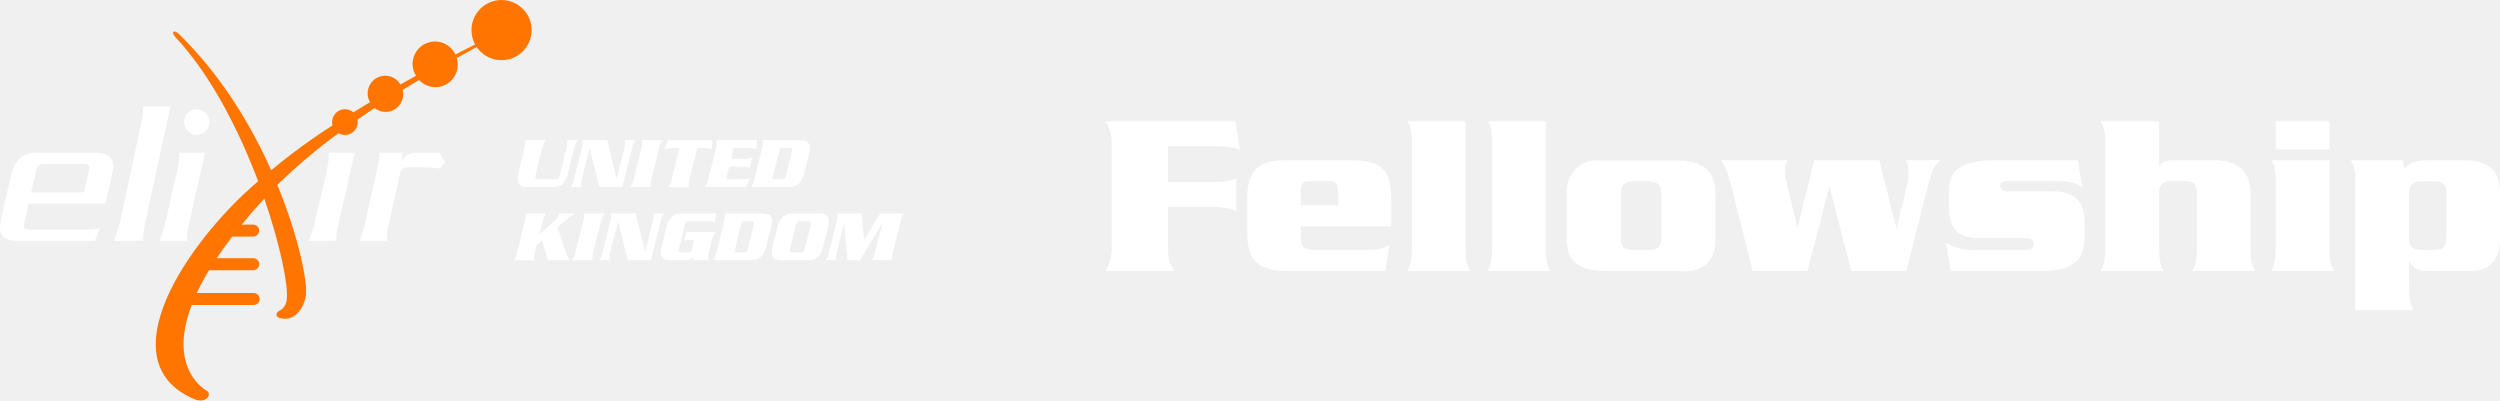
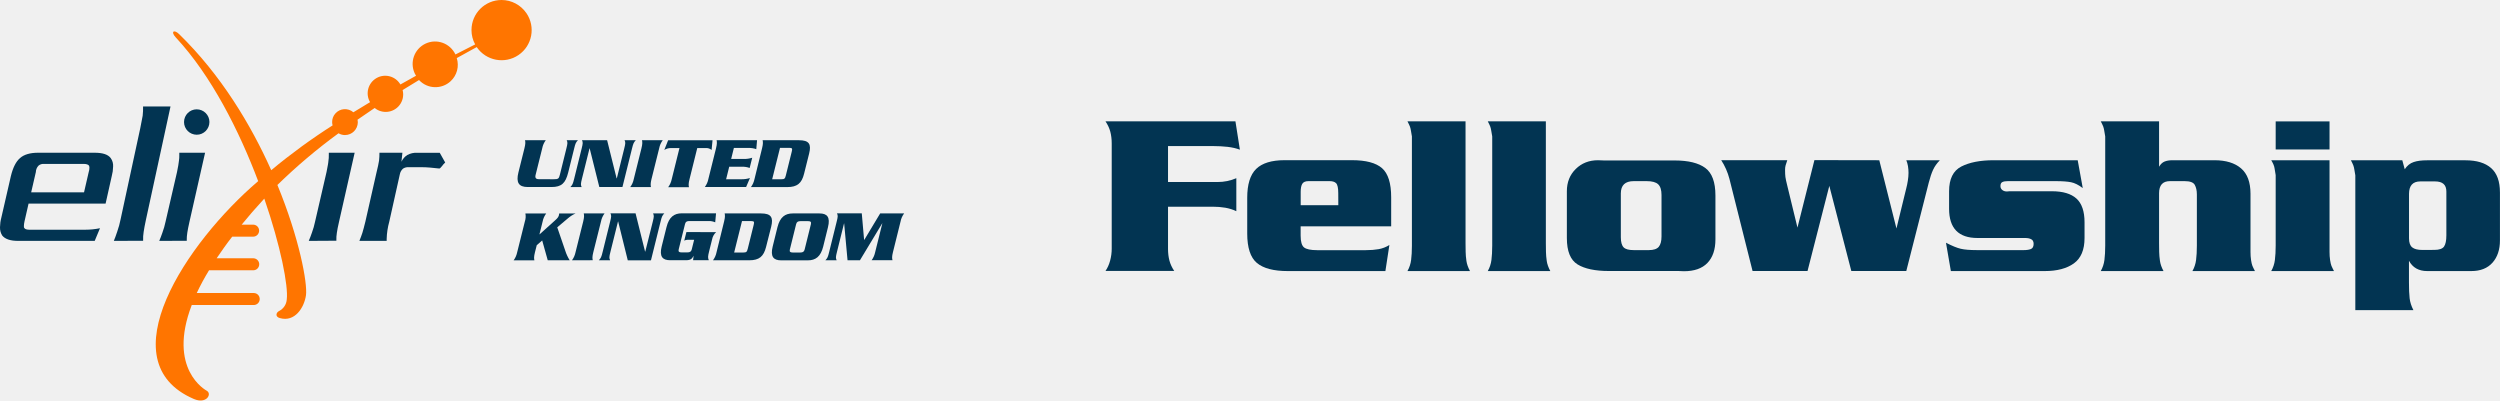
- <svg xmlns="http://www.w3.org/2000/svg" id="Layer_1" data-name="Layer 1" viewBox="0 0 4497.97 720.53">
-   <defs>
-     <style>
-       .cls-1 {
-         fill: #fff;
-       }
- 
-       .cls-2 {
-         fill: #ff7500;
-       }
-     </style>
-   </defs>
+ <svg xmlns="http://www.w3.org/2000/svg" version="1.1" id="Layer_1" x="0px" y="0px" viewBox="0 0 4498 720.5" style="enable-background:new 0 0 4498 720.5;" xml:space="preserve">
+   <style type="text/css">
+ 	.st0{fill:#023452;}
+ 	.st1{fill:#FF7500;}
+ </style>
  <g id="Nodes">
-     <path class="cls-1" d="m286.45,433.37c2.01-4.36,3.69-9.08,5.73-14.84,2.36-6.48,4.27-13.12,5.7-19.87l20.57-89.18c1.69-9.11,3.18-15.92,3.38-19.91.6-3.55.83-7.16.67-10.77v-4.04h46.53l-28,123.73c-2,8.77-3.34,15.51-4.04,20.22-.81,4.79-1.14,9.64-.99,14.49l-49.56.16Z" />
-     <path class="cls-2" d="m902.41,0c-29.9,0-54.14,24.24-54.14,54.14-.03,9.03,2.23,17.91,6.56,25.83-5.38,2.71-17.93,8.98-35.51,18.12-9.34-20.23-33.31-29.05-53.54-19.71s-29.05,33.31-19.71,53.54h0c.72,1.51,1.53,2.98,2.42,4.4-9.05,5.01-18.4,10.23-28.06,15.67-8.79-15.09-28.16-20.2-43.25-11.4-15.09,8.79-20.2,28.16-11.4,43.25-9.94,5.96-20,12.04-30.03,18.22-9.67-8.34-24.27-7.26-32.61,2.42-3.65,4.24-5.65,9.66-5.61,15.26.03,2,.29,3.99.8,5.92-38.47,24.5-75.33,51.44-110.36,80.64-36.59-81.79-90.52-171.57-165.62-244.67l-.22-.22c-8.79-8.66-15.92-4.84-5.96,5.96l.38.41c63.7,68.54,113.77,167.75,147.88,258.23-129.4,110.48-272.02,324.58-115.71,391.75,22.77,9.78,33.16-8.95,23.35-14.71-1.75-1.02-71.37-38.66-27.14-154.31h111.47c5.96,0,10.8-4.83,10.8-10.79,0-5.96-4.83-10.8-10.79-10.8h-102.38c6.62-14.02,13.99-27.69,22.07-40.93h80.13c5.97-.32,10.55-5.43,10.23-11.4-.3-5.52-4.71-9.93-10.23-10.23h-66.37c8.28-12.36,17.55-25.48,28-38.89h38.22c5.97-.32,10.55-5.43,10.23-11.4-.3-5.52-4.71-9.93-10.23-10.23h-21.24c12.1-14.86,25.52-30.32,40.26-46.37l.38-.45c29.36,85.1,43.57,157.65,40.45,181.86-.74,8.65-5.88,16.31-13.6,20.29-5.48,2.58-7.74,10.16.86,12.74,27.36,8.06,44.24-19.11,47.26-40.93,3.03-21.82-11.91-102.52-51.44-198.55,34.39-33.58,71.15-64.66,109.98-93,3.49,2.06,7.47,3.16,11.53,3.18,12.76,0,23.12-10.33,23.15-23.09,0-1.53-.16-3.06-.48-4.55,10.36-7.2,20.63-14.18,30.8-20.96,13.53,10.96,33.39,8.88,44.35-4.65,6.29-7.76,8.53-18.04,6.04-27.71,10.15-6.37,19.97-12.36,29.46-17.96,15.13,16.29,40.6,17.23,56.89,2.1,11.38-10.57,15.66-26.74,11.01-41.56,17.2-9.55,29.75-16.37,35.89-19.84,16.83,24.71,50.51,31.1,75.23,14.27,24.71-16.83,31.1-50.51,14.27-75.23C937.05,8.87,920.31.01,902.41,0Z" />
-     <path class="cls-1" d="m170.39,433.37H32.48c-13.82,0-23.25-3.18-28.35-9.55-2.91-4.47-4.35-9.74-4.11-15.06.08-5.81.87-11.58,2.36-17.2l17.2-74.85c3.73-15.16,9.11-25.96,16.53-32.36,7.42-6.4,18.22-9.55,32.39-9.55h101.92c14.49,0,23.92,3.18,28.66,9.55,3.26,4.48,4.83,9.98,4.43,15.51-.06,5.7-.86,11.36-2.39,16.85l-11.12,49.56H51.37l-7.42,32.36c-.58,2.54-.92,5.13-1.02,7.74,0,1.69,0,3.18.7,3.69.99,2.04,4.01,3.18,8.76,3.18h101.12c8.84.05,17.66-.85,26.31-2.68l-9.43,22.8Zm-10.8-123.73c.86-2.61,1.31-5.34,1.34-8.09-.03-1.15-.26-2.3-.67-3.38-1.34-2.01-4.71-3.18-9.55-3.18h-71.37c-3.65-.31-7.28.83-10.1,3.18-2.93,3.11-4.61,7.19-4.71,11.47l-8.44,36.4h95.07l8.44-36.4Z" />
-     <path class="cls-1" d="m204.75,433.37c2.13-4.9,3.92-10.19,6.08-16.63,2.55-7.28,4.58-14.73,6.08-22.29l35.42-164.02c2.13-10.22,3.57-17.77,4.27-22.29.65-5.53.89-11.09.73-16.66h49.37l-44.02,202.82c-2.12,9.85-3.56,17.42-4.3,22.71-.86,5.37-1.21,10.81-1.05,16.24l-52.58.13Z" />
-     <path class="cls-1" d="m773.64,301.55c-5.06-.35-10.13-.67-15.92-.67h-22.58c-3.57-.23-7.11.71-10.1,2.68-3.03,2.74-5.05,6.42-5.73,10.45l-18.89,84.66c-2.84,10.11-4.42,20.53-4.71,31.02v3.69h-49.14c2.01-5.06,4.04-9.78,5.38-14.49s3.18-11.15,5.41-20.22l20.22-89.18c2.36-8.76,3.38-15.51,4.4-20.57.54-4.69.76-9.42.67-14.14h41.4l-1.69,16.18c2.26-4.96,5.88-9.16,10.45-12.13,5.46-2.99,11.65-4.4,17.87-4.04h40.48l9.75,17.52c-2.14,1.91-4.06,4.04-5.73,6.37-2.36,3.18-4.01,4.4-5.03,4.4-6.05-.48-11.47-1.11-16.5-1.5Z" />
-     <path class="cls-1" d="m555.48,433.37c2.01-4.36,3.69-9.08,5.7-14.84,2.39-6.48,4.3-13.12,5.73-19.87l20.57-89.18c1.69-9.11,3.18-15.92,3.38-19.91.6-3.55.83-7.16.67-10.77v-4.04h46.53l-28,123.73c-2.01,8.76-3.38,15.51-4.01,20.22-.79,4.77-1.08,9.6-.89,14.43l-49.68.22Z" />
-     <path class="cls-1" d="m376.83,219.47c.02,12.61-10.19,22.85-22.8,22.87-12.61.02-22.85-10.19-22.87-22.8-.02-12.61,10.19-22.85,22.8-22.87h0c12.59.02,22.79,10.22,22.8,22.8h.06Z" />
+     <path class="st0" d="M286.5,433.4c2-4.4,3.7-9.1,5.7-14.8c2.4-6.5,4.3-13.1,5.7-19.9l20.6-89.2c1.7-9.1,3.2-15.9,3.4-19.9   c0.6-3.5,0.8-7.2,0.7-10.8v-4H369l-28,123.7c-2,8.8-3.3,15.5-4,20.2c-0.8,4.8-1.1,9.6-1,14.5L286.5,433.4L286.5,433.4z" />
+     <path class="st1" d="M902.4,0c-29.9,0-54.1,24.2-54.1,54.1c0,9,2.2,17.9,6.6,25.8c-5.4,2.7-17.9,9-35.5,18.1   C810,77.9,786,69,765.8,78.4s-29,33.3-19.7,53.5l0,0c0.7,1.5,1.5,3,2.4,4.4c-9,5-18.4,10.2-28.1,15.7   c-8.8-15.1-28.2-20.2-43.2-11.4c-15.1,8.8-20.2,28.2-11.4,43.2c-9.9,6-20,12-30,18.2c-9.7-8.3-24.3-7.3-32.6,2.4   c-3.7,4.2-5.7,9.7-5.6,15.3c0,2,0.3,4,0.8,5.9c-38.5,24.5-75.3,51.4-110.4,80.6c-36.6-81.8-90.5-171.6-165.6-244.7l-0.2-0.2   c-8.8-8.7-15.9-4.8-6,6l0.4,0.4c63.7,68.5,113.8,167.8,147.9,258.2C335,436.5,192.4,650.6,348.7,717.8c22.8,9.8,33.2-9,23.4-14.7   c-1.8-1-71.4-38.7-27.1-154.3h111.5c6,0,10.8-4.8,10.8-10.8c0-6-4.8-10.8-10.8-10.8H354c6.6-14,14-27.7,22.1-40.9h80.1   c6-0.3,10.5-5.4,10.2-11.4c-0.3-5.5-4.7-9.9-10.2-10.2h-66.4c8.3-12.4,17.5-25.5,28-38.9h38.2c6-0.3,10.5-5.4,10.2-11.4   c-0.3-5.5-4.7-9.9-10.2-10.2h-21.2c12.1-14.9,25.5-30.3,40.3-46.4l0.4-0.5c29.4,85.1,43.6,157.7,40.4,181.9   c-0.7,8.7-5.9,16.3-13.6,20.3c-5.5,2.6-7.7,10.2,0.9,12.7c27.4,8.1,44.2-19.1,47.3-40.9c3-21.8-11.9-102.5-51.4-198.5   c34.4-33.6,71.2-64.7,110-93c3.5,2.1,7.5,3.2,11.5,3.2c12.8,0,23.1-10.3,23.2-23.1c0-1.5-0.2-3.1-0.5-4.6   c10.4-7.2,20.6-14.2,30.8-21c13.5,11,33.4,8.9,44.3-4.6c6.3-7.8,8.5-18,6-27.7c10.2-6.4,20-12.4,29.5-18   c15.1,16.3,40.6,17.2,56.9,2.1c11.4-10.6,15.7-26.7,11-41.6c17.2-9.6,29.8-16.4,35.9-19.8c16.8,24.7,50.5,31.1,75.2,14.3   c24.7-16.8,31.1-50.5,14.3-75.2C937,8.9,920.3,0,902.4,0z" />
+     <path class="st0" d="M170.4,433.4H32.5c-13.8,0-23.2-3.2-28.4-9.5c-2.9-4.5-4.3-9.7-4.1-15.1c0.1-5.8,0.9-11.6,2.4-17.2l17.2-74.9   c3.7-15.2,9.1-26,16.5-32.4c7.4-6.4,18.2-9.5,32.4-9.5h101.9c14.5,0,23.9,3.2,28.7,9.5c3.3,4.5,4.8,10,4.4,15.5   c-0.1,5.7-0.9,11.4-2.4,16.9L190,366.3H51.4l-7.4,32.4c-0.6,2.5-0.9,5.1-1,7.7c0,1.7,0,3.2,0.7,3.7c1,2,4,3.2,8.8,3.2h101.1   c8.8,0,17.7-0.9,26.3-2.7L170.4,433.4L170.4,433.4z M159.6,309.6c0.9-2.6,1.3-5.3,1.3-8.1c0-1.1-0.3-2.3-0.7-3.4   c-1.3-2-4.7-3.2-9.6-3.2H79.3c-3.7-0.3-7.3,0.8-10.1,3.2c-2.9,3.1-4.6,7.2-4.7,11.5L56.1,346h95.1L159.6,309.6L159.6,309.6z" />
+     <path class="st0" d="M204.8,433.4c2.1-4.9,3.9-10.2,6.1-16.6c2.6-7.3,4.6-14.7,6.1-22.3l35.4-164c2.1-10.2,3.6-17.8,4.3-22.3   c0.6-5.5,0.9-11.1,0.7-16.7h49.4l-44,202.8c-2.1,9.9-3.6,17.4-4.3,22.7c-0.9,5.4-1.2,10.8-1,16.2L204.8,433.4L204.8,433.4z" />
+     <path class="st0" d="M773.6,301.5c-5.1-0.4-10.1-0.7-15.9-0.7h-22.6c-3.6-0.2-7.1,0.7-10.1,2.7c-3,2.7-5,6.4-5.7,10.5l-18.9,84.7   c-2.8,10.1-4.4,20.5-4.7,31v3.7h-49.1c2-5.1,4-9.8,5.4-14.5s3.2-11.1,5.4-20.2l20.2-89.2c2.4-8.8,3.4-15.5,4.4-20.6   c0.5-4.7,0.8-9.4,0.7-14.1H724l-1.7,16.2c2.3-5,5.9-9.2,10.5-12.1c5.5-3,11.7-4.4,17.9-4h40.5l9.8,17.5c-2.1,1.9-4.1,4-5.7,6.4   c-2.4,3.2-4,4.4-5,4.4C784.1,302.6,778.7,302,773.6,301.5L773.6,301.5z" />
+     <path class="st0" d="M555.5,433.4c2-4.4,3.7-9.1,5.7-14.8c2.4-6.5,4.3-13.1,5.7-19.9l20.6-89.2c1.7-9.1,3.2-15.9,3.4-19.9   c0.6-3.5,0.8-7.2,0.7-10.8v-4h46.5l-28,123.7c-2,8.8-3.4,15.5-4,20.2c-0.8,4.8-1.1,9.6-0.9,14.4L555.5,433.4L555.5,433.4z" />
+     <path class="st0" d="M376.8,219.5c0,12.6-10.2,22.9-22.8,22.9c-12.6,0-22.9-10.2-22.9-22.8s10.2-22.9,22.8-22.9l0,0   C366.5,196.7,376.8,206.9,376.8,219.5L376.8,219.5L376.8,219.5z" />
    <g>
-       <path class="cls-1" d="m995.66,322.48c8.95,0,9.84-.92,11.72-8.44l11.62-46.75c2.36-9.55,2.39-11.18.61-15.13h20.29c-3.76,3.95-4.55,5.64-6.91,15.13l-10.73,43.09c-4.78,19.11-11.75,26.08-30.07,26.08h-42.68c-16.47,0-21.21-8.44-16.82-26.08l10.86-43.73c2.01-8.06,1.75-11.21.99-14.49h37.39c-3.18,4.29-5.36,9.25-6.37,14.49l-11.94,47.77c-1.37,5.54.41,7.9,6.05,7.9l25.99.16Z" />
-       <path class="cls-1" d="m1060.92,266.77h-.25l-13.63,54.65c-2.36,9.55-2.39,11.18-.61,15.16h-20.29c3.73-3.98,4.55-5.67,6.91-15.16l13.44-54.14c2.36-9.55,2.39-11.18.61-15.13h45.19l17.13,68.73h.38l13.34-53.6c2.36-9.55,2.39-11.18.61-15.13h20.29c-3.73,3.95-4.55,5.64-6.91,15.13l-17.23,69.18h-41.6l-17.39-69.69Z" />
-       <path class="cls-1" d="m1133.89,336.59c3.18-4.29,5.36-9.25,6.37-14.49l13.79-55.32c1.97-8.06,1.72-11.21.96-14.49h37.3c-3.19,4.29-5.37,9.24-6.37,14.49l-13.79,55.32c-1.97,8.03-1.72,11.18-.96,14.49h-37.3Z" />
-       <path class="cls-1" d="m1281.99,252.41l-1.69,17.39c-3.11-2.58-7.12-3.82-11.15-3.44h-14.62l-13.89,55.86c-2.01,8.03-1.75,11.18-.99,14.49h-37.39c3.15-4.31,5.32-9.26,6.37-14.49l13.89-55.86h-14.62c-4.5-.16-8.93,1.04-12.74,3.44l6.94-17.39h79.88Z" />
-       <path class="cls-1" d="m1334.28,322.48c5.1.09,10.18-.66,15.03-2.23l-6.91,16.21h-74.3c3.18-4.29,5.36-9.25,6.37-14.49l13.79-55.32c1.97-8.06,1.72-11.21.96-14.49h72.84l-1.4,16.18c-4.5-1.63-9.26-2.39-14.05-2.23h-26.21l-4.94,19.75h22.93c5.1.07,10.17-.68,15.03-2.23l-4.59,18.44c-4.45-1.63-9.18-2.38-13.92-2.23h-22.93l-5.64,22.64h27.93Z" />
-       <path class="cls-1" d="m1371.1,266.77c2.01-8.06,1.72-11.21.96-14.49h65.48c17.9,0,22.52,6.85,18.25,23.95l-9.05,36.37c-4.24,17.1-12.29,23.98-30.19,23.98h-65.45c3.17-4.3,5.34-9.25,6.37-14.49l13.63-55.32Zm18.22,55.7h16.75c5.26,0,6.37-1.18,7.77-6.85l10.61-42.68c1.4-5.67.92-6.85-4.36-6.85h-16.72l-14.05,56.37Z" />
-       <path class="cls-1" d="m1017.03,451.02c1.91,6.07,4.59,11.87,7.96,17.26h-39.52l-9.97-35.7-9.75,8.57-3.18,12.74c-2.01,8.03-1.75,11.21-.99,14.49h-37.36c3.17-4.3,5.34-9.25,6.37-14.49l13.76-55.32c1.6-4.66,1.94-9.66.99-14.49h37.39c-3.18,4.29-5.36,9.25-6.37,14.49l-5.76,23.28,28.35-25.48c4.75-4.24,6.05-6.37,6.75-9.11.23-1.05.4-2.11.51-3.18h29.4c-4.77,2.1-9.21,4.9-13.15,8.31l-19.65,16.59,14.24,42.04Z" />
-       <path class="cls-1" d="m1029.07,468.28c3.17-4.3,5.34-9.25,6.37-14.49l13.76-55.32c2.01-8.03,1.72-11.21.96-14.49h37.42c-3.18,4.29-5.36,9.25-6.37,14.49l-13.76,55.23c-2.01,8.03-1.75,11.21-.99,14.49l-37.39.1Z" />
-       <path class="cls-1" d="m1112.17,398.47h-.29l-13.6,54.59c-2.36,9.55-2.39,11.21-.61,15.16h-20.29c3.76-3.95,4.59-5.67,6.94-15.16l13.44-54.14c2.36-9.55,2.39-11.21.61-15.16h45.19l17.13,68.76h.38l13.38-53.54c2.36-9.55,2.39-11.21.61-15.16h20.29c-3.76,3.95-4.59,5.67-6.94,15.16l-17.17,69.3h-41.72l-17.36-69.81Z" />
-       <path class="cls-1" d="m1288.36,417.71c-3.75,3.5-6.28,8.11-7.23,13.15l-5.19,20.83c-2.58,10.41-2.48,12.1-.7,16.59h-28.31l.86-7.77h-.1c-2.68,4.87-4.55,7.77-13.66,7.77h-28.44c-13.7,0-19.71-6.59-15.19-24.78l8.66-34.75c4.52-18.19,13.82-24.78,27.52-24.78h61.63l-1.53,16.21c-3.89-1.68-8.12-2.46-12.36-2.26h-34.27c-4.2,0-6.66,1.34-7.64,5.41l-11.37,45.58c-1.02,4.08.76,5.41,5,5.41h10.8c4.2,0,6.66-1.34,7.68-5.41l4.27-17.26h-11.98c-2.03.09-4.01.64-5.8,1.59l3.95-15.54h53.41Z" />
-       <path class="cls-1" d="m1302.75,398.47c1.97-8.03,1.72-11.21.96-14.49h65.48c17.9,0,22.52,6.85,18.25,23.98l-9.17,36.34c-4.27,17.13-12.29,23.98-30.19,23.98h-65.35c3.18-4.29,5.36-9.25,6.37-14.49l13.66-55.32Zm18.19,55.86h16.72c5.29,0,6.37-1.21,7.77-6.88l10.64-42.68c1.4-5.64.89-6.85-4.36-6.85h-16.72l-14.05,56.4Z" />
-       <path class="cls-1" d="m1398.84,408.76c4.52-18.19,13.79-24.78,27.49-24.78h48.22c13.7,0,19.68,6.59,15.16,24.78l-8.63,34.75c-4.52,18.19-13.82,24.78-27.52,24.78h-48.22c-13.7,0-19.68-6.59-15.16-24.78l8.66-34.75Zm22.29,40.16c-1.02,4.08.76,5.41,4.97,5.41h13.98c4.2,0,6.62-1.34,7.64-5.41l11.34-45.58c1.02-4.08-.76-5.41-4.97-5.41h-13.95c-4.24,0-6.66,1.34-7.68,5.41l-11.34,45.58Z" />
-       <path class="cls-1" d="m1583.6,383.98h43.09c-3.22,4.27-5.41,9.23-6.37,14.49l-13.73,55.23c-2.01,8.03-1.72,11.21-.83,14.49h-37.61c3.17-4.3,5.34-9.25,6.37-14.49l12.9-51.91h-.25l-40.1,66.5h-22.29l-6.12-66.41h-.25l-12.74,51.18c-2.36,9.55-2.39,11.21-.61,15.16h-20.29c3.76-3.95,4.59-5.67,6.94-15.16l13.44-54.14c2.36-9.55,2.39-11.21.61-15.16h44.59l4.17,47.77h.29l28.79-47.55Z" />
+       <path class="st0" d="M995.7,322.5c9,0,9.8-0.9,11.7-8.4l11.6-46.8c2.4-9.5,2.4-11.2,0.6-15.1h20.3c-3.8,4-4.6,5.6-6.9,15.1    l-10.7,43.1c-4.8,19.1-11.8,26.1-30.1,26.1h-42.7c-16.5,0-21.2-8.4-16.8-26.1l10.9-43.7c2-8.1,1.8-11.2,1-14.5h37.4    c-3.2,4.3-5.4,9.2-6.4,14.5l-11.9,47.8c-1.4,5.5,0.4,7.9,6,7.9L995.7,322.5L995.7,322.5z" />
+       <path class="st0" d="M1060.9,266.8h-0.2l-13.6,54.6c-2.4,9.5-2.4,11.2-0.6,15.2h-20.3c3.7-4,4.6-5.7,6.9-15.2l13.4-54.1    c2.4-9.5,2.4-11.2,0.6-15.1h45.2l17.1,68.7h0.4l13.3-53.6c2.4-9.5,2.4-11.2,0.6-15.1h20.3c-3.7,4-4.6,5.6-6.9,15.1l-17.2,69.2    h-41.6L1060.9,266.8L1060.9,266.8z" />
+       <path class="st0" d="M1133.9,336.6c3.2-4.3,5.4-9.2,6.4-14.5l13.8-55.3c2-8.1,1.7-11.2,1-14.5h37.3c-3.2,4.3-5.4,9.2-6.4,14.5    l-13.8,55.3c-2,8-1.7,11.2-1,14.5H1133.9z" />
+       <path class="st0" d="M1282,252.4l-1.7,17.4c-3.1-2.6-7.1-3.8-11.2-3.4h-14.6l-13.9,55.9c-2,8-1.8,11.2-1,14.5h-37.4    c3.2-4.3,5.3-9.3,6.4-14.5l13.9-55.9h-14.6c-4.5-0.2-8.9,1-12.7,3.4l6.9-17.4L1282,252.4L1282,252.4z" />
+       <path class="st0" d="M1334.3,322.5c5.1,0.1,10.2-0.7,15-2.2l-6.9,16.2h-74.3c3.2-4.3,5.4-9.2,6.4-14.5l13.8-55.3    c2-8.1,1.7-11.2,1-14.5h72.8l-1.4,16.2c-4.5-1.6-9.3-2.4-14.1-2.2h-26.2l-4.9,19.8h22.9c5.1,0.1,10.2-0.7,15-2.2l-4.6,18.4    c-4.4-1.6-9.2-2.4-13.9-2.2H1312l-5.6,22.6L1334.3,322.5L1334.3,322.5z" />
+       <path class="st0" d="M1371.1,266.8c2-8.1,1.7-11.2,1-14.5h65.5c17.9,0,22.5,6.8,18.2,23.9l-9.1,36.4c-4.2,17.1-12.3,24-30.2,24    h-65.4c3.2-4.3,5.3-9.2,6.4-14.5L1371.1,266.8z M1389.3,322.5h16.8c5.3,0,6.4-1.2,7.8-6.9l10.6-42.7c1.4-5.7,0.9-6.9-4.4-6.9    h-16.7L1389.3,322.5L1389.3,322.5z" />
+       <path class="st0" d="M1017,451c1.9,6.1,4.6,11.9,8,17.3h-39.5l-10-35.7l-9.8,8.6l-3.2,12.7c-2,8-1.8,11.2-1,14.5h-37.4    c3.2-4.3,5.3-9.2,6.4-14.5l13.8-55.3c1.6-4.7,1.9-9.7,1-14.5h37.4c-3.2,4.3-5.4,9.2-6.4,14.5l-5.8,23.3l28.3-25.5    c4.8-4.2,6-6.4,6.8-9.1c0.2-1,0.4-2.1,0.5-3.2h29.4c-4.8,2.1-9.2,4.9-13.2,8.3l-19.7,16.6L1017,451L1017,451z" />
+       <path class="st0" d="M1029.1,468.3c3.2-4.3,5.3-9.2,6.4-14.5l13.8-55.3c2-8,1.7-11.2,1-14.5h37.4c-3.2,4.3-5.4,9.2-6.4,14.5    l-13.8,55.2c-2,8-1.8,11.2-1,14.5L1029.1,468.3L1029.1,468.3z" />
+       <path class="st0" d="M1112.2,398.5h-0.3l-13.6,54.6c-2.4,9.5-2.4,11.2-0.6,15.2h-20.3c3.8-4,4.6-5.7,6.9-15.2l13.4-54.1    c2.4-9.5,2.4-11.2,0.6-15.2h45.2l17.1,68.8h0.4l13.4-53.5c2.4-9.5,2.4-11.2,0.6-15.2h20.3c-3.8,4-4.6,5.7-6.9,15.2l-17.2,69.3    h-41.7L1112.2,398.5L1112.2,398.5z" />
+       <path class="st0" d="M1288.4,417.7c-3.8,3.5-6.3,8.1-7.2,13.1l-5.2,20.8c-2.6,10.4-2.5,12.1-0.7,16.6h-28.3l0.9-7.8h-0.1    c-2.7,4.9-4.6,7.8-13.7,7.8h-28.4c-13.7,0-19.7-6.6-15.2-24.8l8.7-34.8c4.5-18.2,13.8-24.8,27.5-24.8h61.6l-1.5,16.2    c-3.9-1.7-8.1-2.5-12.4-2.3h-34.3c-4.2,0-6.7,1.3-7.6,5.4l-11.4,45.6c-1,4.1,0.8,5.4,5,5.4h10.8c4.2,0,6.7-1.3,7.7-5.4l4.3-17.3    h-12c-2,0.1-4,0.6-5.8,1.6l3.9-15.5L1288.4,417.7L1288.4,417.7z" />
+       <path class="st0" d="M1302.8,398.5c2-8,1.7-11.2,1-14.5h65.5c17.9,0,22.5,6.9,18.2,24l-9.2,36.3c-4.3,17.1-12.3,24-30.2,24h-65.3    c3.2-4.3,5.4-9.2,6.4-14.5L1302.8,398.5L1302.8,398.5z M1320.9,454.3h16.7c5.3,0,6.4-1.2,7.8-6.9l10.6-42.7    c1.4-5.6,0.9-6.9-4.4-6.9H1335L1320.9,454.3L1320.9,454.3z" />
+       <path class="st0" d="M1398.8,408.8c4.5-18.2,13.8-24.8,27.5-24.8h48.2c13.7,0,19.7,6.6,15.2,24.8l-8.6,34.8    c-4.5,18.2-13.8,24.8-27.5,24.8h-48.2c-13.7,0-19.7-6.6-15.2-24.8L1398.8,408.8z M1421.1,448.9c-1,4.1,0.8,5.4,5,5.4h14    c4.2,0,6.6-1.3,7.6-5.4l11.3-45.6c1-4.1-0.8-5.4-5-5.4h-13.9c-4.2,0-6.7,1.3-7.7,5.4L1421.1,448.9L1421.1,448.9z" />
+       <path class="st0" d="M1583.6,384h43.1c-3.2,4.3-5.4,9.2-6.4,14.5l-13.7,55.2c-2,8-1.7,11.2-0.8,14.5h-37.6    c3.2-4.3,5.3-9.2,6.4-14.5l12.9-51.9h-0.2l-40.1,66.5h-22.3l-6.1-66.4h-0.2l-12.7,51.2c-2.4,9.5-2.4,11.2-0.6,15.2h-20.3    c3.8-4,4.6-5.7,6.9-15.2l13.4-54.1c2.4-9.5,2.4-11.2,0.6-15.2h44.6l4.2,47.8h0.3L1583.6,384L1583.6,384z" />
    </g>
  </g>
  <g>
-     <path class="cls-1" d="m2101.51,327.51h88.88c12.01,0,23.35-2.29,34.03-6.87v59.44c-6.14-2.96-12.81-5.05-20.02-6.27-7.21-1.21-14.81-1.82-22.82-1.82h-80.07v75.62c0,8.09.86,15.3,2.6,21.63,1.73,6.34,4.6,12.47,8.61,18.4h-123.71c3.73-5.38,6.54-11.64,8.41-18.77,1.86-7.13,2.8-14.2,2.8-21.2v-189.36c0-8.07-.87-15.27-2.6-21.6-1.74-6.32-4.6-12.45-8.61-18.37h233.8l8.01,50.95c-6.41-2.43-13.81-4.11-22.22-5.06-8.41-.94-17.15-1.42-26.22-1.42h-80.87v64.7Z" />
-     <path class="cls-1" d="m2340.11,407.17v16.58c0,11.06,2.06,18.2,6.21,21.43,4.13,3.23,11.94,4.85,23.42,4.85h87.68c8.54,0,16.21-.6,23.02-1.82,6.81-1.21,13.27-3.7,19.42-7.48l-7.21,46.91h-175.75c-25.36,0-43.84-4.85-55.45-14.56-11.61-9.7-17.41-27.36-17.41-52.97v-64.29c0-23.99,5.34-41.24,16.01-51.76,10.67-10.51,27.76-15.77,51.24-15.77h121.31c25.08,0,43.1,4.79,54.05,14.35,10.94,9.57,16.41,27.03,16.41,52.36v52.16h-162.94Zm67.66-59.44c0-9.43-1.27-15.43-3.8-17.99-2.54-2.56-6.47-3.84-11.81-3.84h-38.03c-5.34,0-9.01,1.55-11.01,4.65-2,3.1-3,8.02-3,14.76v23.86h67.66v-21.43Z" />
-     <path class="cls-1" d="m2636.77,437.57c0,5.38.06,10.63.2,15.75.13,5.12.6,10.5,1.4,16.15.8,5.65,2.93,11.71,6.41,18.17h-112.5c3.47-6.19,5.67-12.85,6.61-19.98.93-7.13,1.4-15.68,1.4-25.64v-196.62c-.8-4.31-1.4-7.81-1.8-10.5-.4-2.69-1-5.11-1.8-7.26-.8-2.15-2.27-5.24-4.4-9.29h104.49v219.24Z" />
-     <path class="cls-1" d="m2781.29,437.57c0,5.38.06,10.63.2,15.75.13,5.12.6,10.5,1.4,16.15.8,5.65,2.93,11.71,6.41,18.17h-112.5c3.47-6.19,5.67-12.85,6.61-19.98.93-7.13,1.4-15.68,1.4-25.64v-196.62c-.8-4.31-1.4-7.81-1.8-10.5-.4-2.69-1-5.11-1.8-7.26-.8-2.15-2.27-5.24-4.4-9.29h104.49v219.24Z" />
-     <path class="cls-1" d="m3013.09,288.69c24.55,0,42.9,4.51,55.05,13.52,12.14,9.01,18.22,25.49,18.22,49.43v79.09c0,18.3-4.8,32.42-14.41,42.38-9.61,9.96-23.76,14.93-42.44,14.93l-9.61-.4h-125.31c-24.82,0-43.64-3.97-56.45-11.9-12.81-7.93-19.22-23.74-19.22-47.42v-84.34c0-16.14,5.34-29.46,16.01-39.95,10.67-10.49,24.02-15.74,40.03-15.74l10.81.4h127.31Zm-96.88,137.88c0,8.9,1.66,15.03,5,18.4,3.33,3.38,9.41,5.05,18.22,5.05h27.22c8.54,0,14.48-1.95,17.82-5.86,3.33-3.9,5-10.17,5-18.8v-74.4c0-9.16-2-15.63-6.01-19.41-4-3.77-10.95-5.66-20.82-5.66h-23.22c-15.48,0-23.22,7.42-23.22,22.24v78.44Z" />
-     <path class="cls-1" d="m3381.2,288.29l30.93,122.78,17.74-72.54c1.07-4.05,2.01-8.57,2.81-13.57.81-5,1.21-9.66,1.21-13.98,0-4.05-.34-8.1-1-12.16-.67-4.05-1.67-7.56-3-10.54h60.41c-5.34,5.4-9.41,11.12-12.21,17.18s-5.4,13.82-7.81,23.25l-40.44,158.91h-98.89l-39.63-153.25-39.24,153.25h-98.89l-41.64-165.79c-3.2-12.13-8.14-23.31-14.81-33.56h118.9c-1.34,3.74-2.34,6.82-3,9.22-.67,2.4-1,5.07-1,8,0,5.61.19,9.95.59,13.02.39,3.07,1.5,8.21,3.33,15.42l18.43,75.7,30.5-121.37h116.7Z" />
-     <path class="cls-1" d="m3747.32,338.43c-7.48-5.66-14.48-9.16-21.02-10.51-6.54-1.34-15.68-2.02-27.42-2.02h-86.48c-4,0-7.21.54-9.61,1.62-2.4,1.08-3.6,3.51-3.6,7.28,0,2.97,1.13,5.32,3.4,7.07,2.26,1.76,5,2.63,8.21,2.63l4.8-.4h76.07c19.75,0,34.49,4.38,44.24,13.14,9.74,8.76,14.61,22.98,14.61,42.66v28.31c0,21.3-6.41,36.53-19.22,45.69-12.81,9.17-30.3,13.75-52.45,13.75h-168.95l-8.81-50.95c10.94,5.66,19.82,9.3,26.62,10.92,6.81,1.62,16.48,2.42,29.03,2.42h84.47c5.34,0,9.61-.67,12.81-2.02,3.2-1.35,4.8-4.45,4.8-9.3,0-4.05-1.47-6.81-4.4-8.29-2.94-1.48-6.54-2.22-10.81-2.22h-85.68c-34.17,0-51.24-17.52-51.24-52.57v-31.54c0-22.1,7.34-36.93,22.02-44.48,14.67-7.54,34.03-11.32,58.05-11.32h151.33l9.21,50.14Z" />
-     <path class="cls-1" d="m3884.64,300.01c2.66-4.58,5.94-7.68,9.81-9.3,3.87-1.62,8.61-2.43,14.21-2.43h75.67c20.55,0,36.49,4.85,47.84,14.56,11.34,9.7,17.01,24.94,17.01,45.69v104.73c0,5.12.33,9.98,1,14.56.66,4.59,1.46,8.03,2.4,10.31.93,2.29,2.46,5.46,4.6,9.5h-112.5c3.47-6.2,5.67-12.87,6.61-20.01.93-7.14,1.4-15.7,1.4-25.68v-92.19c0-7.01-1.27-12.74-3.8-17.19-2.54-4.45-8.61-6.67-18.22-6.67h-26.42c-13.08,0-19.62,7.28-19.62,21.83v89.77c0,5.4.06,10.65.2,15.77.13,5.12.6,10.51,1.4,16.18.8,5.66,2.93,11.73,6.41,18.2h-112.9c3.47-6.19,5.67-12.85,6.61-19.98.93-7.13,1.4-15.68,1.4-25.64v-196.62c-.8-4.31-1.4-7.81-1.8-10.5-.4-2.69-1-5.11-1.8-7.26-.8-2.15-2.27-5.24-4.4-9.29h104.89v81.68Z" />
-     <path class="cls-1" d="m4191.3,437.49v15.77c0,5.12.33,9.98,1,14.56.66,4.59,1.46,8.03,2.4,10.31.93,2.29,2.47,5.46,4.6,9.5h-112.9c3.47-6.2,5.67-12.87,6.61-20.01.93-7.14,1.4-15.7,1.4-25.68v-126.97c-.8-4.04-1.47-8.09-2-12.13-.54-4.05-2.54-8.9-6.01-14.56h104.89v149.21Zm0-168.62h-96.88v-50.54h96.88v50.54Z" />
-     <path class="cls-1" d="m4237.74,338.43v-23.05c-.8-4.31-1.4-7.81-1.8-10.51-.4-2.69-1-5.12-1.8-7.28-.8-2.16-2.27-5.26-4.4-9.3h92.48l4.4,16.17c4.27-6.47,9.61-10.78,16.01-12.94,6.41-2.16,14.54-3.23,24.42-3.23h68.86c20.02,0,35.36,4.64,46.04,13.92,10.67,9.28,16.01,24.01,16.01,44.18v85.96c0,16.68-4.47,30.07-13.41,40.15-8.95,10.09-21.69,15.13-38.23,15.13h-79.27c-15.21,0-26.16-6.2-32.83-18.6v38.59c0,12.45.4,22.13,1.2,29.04.8,6.9,3.07,14.01,6.81,21.32h-104.49v-219.56Zm142.12,111.2c8.81,0,14.61-2.01,17.42-6.05,2.8-4.03,4.2-10.75,4.2-20.15v-78.99c0-12.09-6.81-18.14-20.42-18.14h-26.42c-13.61,0-20.42,7.52-20.42,22.57v79.8c0,7.8,1.93,13.24,5.81,16.32,3.87,3.09,9.94,4.63,18.22,4.63h21.62Z" />
+     <path class="st0" d="M2101.5,327.5h88.9c12,0,23.4-2.3,34-6.9v59.4c-6.1-3-12.8-5-20-6.3c-7.2-1.2-14.8-1.8-22.8-1.8h-80.1v75.6   c0,8.1,0.9,15.3,2.6,21.6c1.7,6.3,4.6,12.5,8.6,18.4H1989c3.7-5.4,6.5-11.6,8.4-18.8c1.9-7.1,2.8-14.2,2.8-21.2V258.3   c0-8.1-0.9-15.3-2.6-21.6c-1.7-6.3-4.6-12.4-8.6-18.4h233.8l8,51c-6.4-2.4-13.8-4.1-22.2-5.1c-8.4-0.9-17.1-1.4-26.2-1.4h-80.9   V327.5z" />
+     <path class="st0" d="M2340.1,407.2v16.6c0,11.1,2.1,18.2,6.2,21.4c4.1,3.2,11.9,4.9,23.4,4.9h87.7c8.5,0,16.2-0.6,23-1.8   c6.8-1.2,13.3-3.7,19.4-7.5l-7.2,46.9h-175.8c-25.4,0-43.8-4.9-55.4-14.6c-11.6-9.7-17.4-27.4-17.4-53v-64.3c0-24,5.3-41.2,16-51.8   c10.7-10.5,27.8-15.8,51.2-15.8h121.3c25.1,0,43.1,4.8,54.1,14.4c10.9,9.6,16.4,27,16.4,52.4v52.2L2340.1,407.2L2340.1,407.2z    M2407.8,347.7c0-9.4-1.3-15.4-3.8-18c-2.5-2.6-6.5-3.8-11.8-3.8h-38c-5.3,0-9,1.5-11,4.6s-3,8-3,14.8v23.9h67.7L2407.8,347.7   L2407.8,347.7z" />
+     <path class="st0" d="M2636.8,437.6c0,5.4,0.1,10.6,0.2,15.8c0.1,5.1,0.6,10.5,1.4,16.1c0.8,5.6,2.9,11.7,6.4,18.2h-112.5   c3.5-6.2,5.7-12.9,6.6-20c0.9-7.1,1.4-15.7,1.4-25.6V245.4c-0.8-4.3-1.4-7.8-1.8-10.5c-0.4-2.7-1-5.1-1.8-7.3s-2.3-5.2-4.4-9.3   h104.5L2636.8,437.6L2636.8,437.6z" />
+     <path class="st0" d="M2781.3,437.6c0,5.4,0.1,10.6,0.2,15.8c0.1,5.1,0.6,10.5,1.4,16.1c0.8,5.6,2.9,11.7,6.4,18.2h-112.5   c3.5-6.2,5.7-12.9,6.6-20c0.9-7.1,1.4-15.7,1.4-25.6V245.4c-0.8-4.3-1.4-7.8-1.8-10.5c-0.4-2.7-1-5.1-1.8-7.3s-2.3-5.2-4.4-9.3   h104.5L2781.3,437.6L2781.3,437.6z" />
+     <path class="st0" d="M3013.1,288.7c24.6,0,42.9,4.5,55.1,13.5c12.1,9,18.2,25.5,18.2,49.4v79.1c0,18.3-4.8,32.4-14.4,42.4   c-9.6,10-23.8,14.9-42.4,14.9l-9.6-0.4h-125.3c-24.8,0-43.6-4-56.4-11.9s-19.2-23.7-19.2-47.4V344c0-16.1,5.3-29.5,16-40   c10.7-10.5,24-15.7,40-15.7l10.8,0.4H3013.1L3013.1,288.7z M2916.2,426.6c0,8.9,1.7,15,5,18.4c3.3,3.4,9.4,5,18.2,5h27.2   c8.5,0,14.5-2,17.8-5.9c3.3-3.9,5-10.2,5-18.8V351c0-9.2-2-15.6-6-19.4c-4-3.8-10.9-5.7-20.8-5.7h-23.2c-15.5,0-23.2,7.4-23.2,22.2   L2916.2,426.6L2916.2,426.6z" />
+     <path class="st0" d="M3381.2,288.3l30.9,122.8l17.7-72.5c1.1-4,2-8.6,2.8-13.6c0.8-5,1.2-9.7,1.2-14c0-4-0.3-8.1-1-12.2   c-0.7-4-1.7-7.6-3-10.5h60.4c-5.3,5.4-9.4,11.1-12.2,17.2s-5.4,13.8-7.8,23.2l-40.4,158.9h-98.9l-39.6-153.2l-39.2,153.2h-98.9   l-41.6-165.8c-3.2-12.1-8.1-23.3-14.8-33.6h118.9c-1.3,3.7-2.3,6.8-3,9.2c-0.7,2.4-1,5.1-1,8c0,5.6,0.2,10,0.6,13   c0.4,3.1,1.5,8.2,3.3,15.4l18.4,75.7l30.5-121.4L3381.2,288.3L3381.2,288.3z" />
+     <path class="st0" d="M3747.3,338.4c-7.5-5.7-14.5-9.2-21-10.5c-6.5-1.3-15.7-2-27.4-2h-86.5c-4,0-7.2,0.5-9.6,1.6   c-2.4,1.1-3.6,3.5-3.6,7.3c0,3,1.1,5.3,3.4,7.1c2.3,1.8,5,2.6,8.2,2.6l4.8-0.4h76.1c19.8,0,34.5,4.4,44.2,13.1   c9.7,8.8,14.6,23,14.6,42.7v28.3c0,21.3-6.4,36.5-19.2,45.7c-12.8,9.2-30.3,13.8-52.4,13.8h-168.9l-8.8-51   c10.9,5.7,19.8,9.3,26.6,10.9c6.8,1.6,16.5,2.4,29,2.4h84.5c5.3,0,9.6-0.7,12.8-2c3.2-1.4,4.8-4.5,4.8-9.3c0-4-1.5-6.8-4.4-8.3   c-2.9-1.5-6.5-2.2-10.8-2.2h-85.7c-34.2,0-51.2-17.5-51.2-52.6v-31.5c0-22.1,7.3-36.9,22-44.5c14.7-7.5,34-11.3,58.1-11.3h151.3   L3747.3,338.4L3747.3,338.4z" />
+     <path class="st0" d="M3884.6,300c2.7-4.6,5.9-7.7,9.8-9.3s8.6-2.4,14.2-2.4h75.7c20.6,0,36.5,4.9,47.8,14.6   c11.3,9.7,17,24.9,17,45.7v104.7c0,5.1,0.3,10,1,14.6c0.7,4.6,1.5,8,2.4,10.3c0.9,2.3,2.5,5.5,4.6,9.5h-112.5   c3.5-6.2,5.7-12.9,6.6-20c0.9-7.1,1.4-15.7,1.4-25.7v-92.2c0-7-1.3-12.7-3.8-17.2c-2.5-4.5-8.6-6.7-18.2-6.7h-26.4   c-13.1,0-19.6,7.3-19.6,21.8v89.8c0,5.4,0.1,10.6,0.2,15.8c0.1,5.1,0.6,10.5,1.4,16.2c0.8,5.7,2.9,11.7,6.4,18.2h-112.9   c3.5-6.2,5.7-12.9,6.6-20c0.9-7.1,1.4-15.7,1.4-25.6V245.4c-0.8-4.3-1.4-7.8-1.8-10.5c-0.4-2.7-1-5.1-1.8-7.3s-2.3-5.2-4.4-9.3   h104.9L3884.6,300L3884.6,300z" />
+     <path class="st0" d="M4191.3,437.5v15.8c0,5.1,0.3,10,1,14.6c0.7,4.6,1.5,8,2.4,10.3c0.9,2.3,2.5,5.5,4.6,9.5h-112.9   c3.5-6.2,5.7-12.9,6.6-20c0.9-7.1,1.4-15.7,1.4-25.7V315c-0.8-4-1.5-8.1-2-12.1c-0.5-4-2.5-8.9-6-14.6h104.9L4191.3,437.5   L4191.3,437.5z M4191.3,268.9h-96.9v-50.5h96.9V268.9z" />
+     <path class="st0" d="M4237.7,338.4v-23c-0.8-4.3-1.4-7.8-1.8-10.5c-0.4-2.7-1-5.1-1.8-7.3s-2.3-5.3-4.4-9.3h92.5l4.4,16.2   c4.3-6.5,9.6-10.8,16-12.9c6.4-2.2,14.5-3.2,24.4-3.2h68.9c20,0,35.4,4.6,46,13.9c10.7,9.3,16,24,16,44.2v86   c0,16.7-4.5,30.1-13.4,40.1c-9,10.1-21.7,15.1-38.2,15.1H4367c-15.2,0-26.2-6.2-32.8-18.6v38.6c0,12.5,0.4,22.1,1.2,29   c0.8,6.9,3.1,14,6.8,21.3h-104.5L4237.7,338.4L4237.7,338.4z M4379.9,449.6c8.8,0,14.6-2,17.4-6c2.8-4,4.2-10.8,4.2-20.1v-79   c0-12.1-6.8-18.1-20.4-18.1h-26.4c-13.6,0-20.4,7.5-20.4,22.6v79.8c0,7.8,1.9,13.2,5.8,16.3c3.9,3.1,9.9,4.6,18.2,4.6L4379.9,449.6   L4379.9,449.6z" />
  </g>
</svg>
